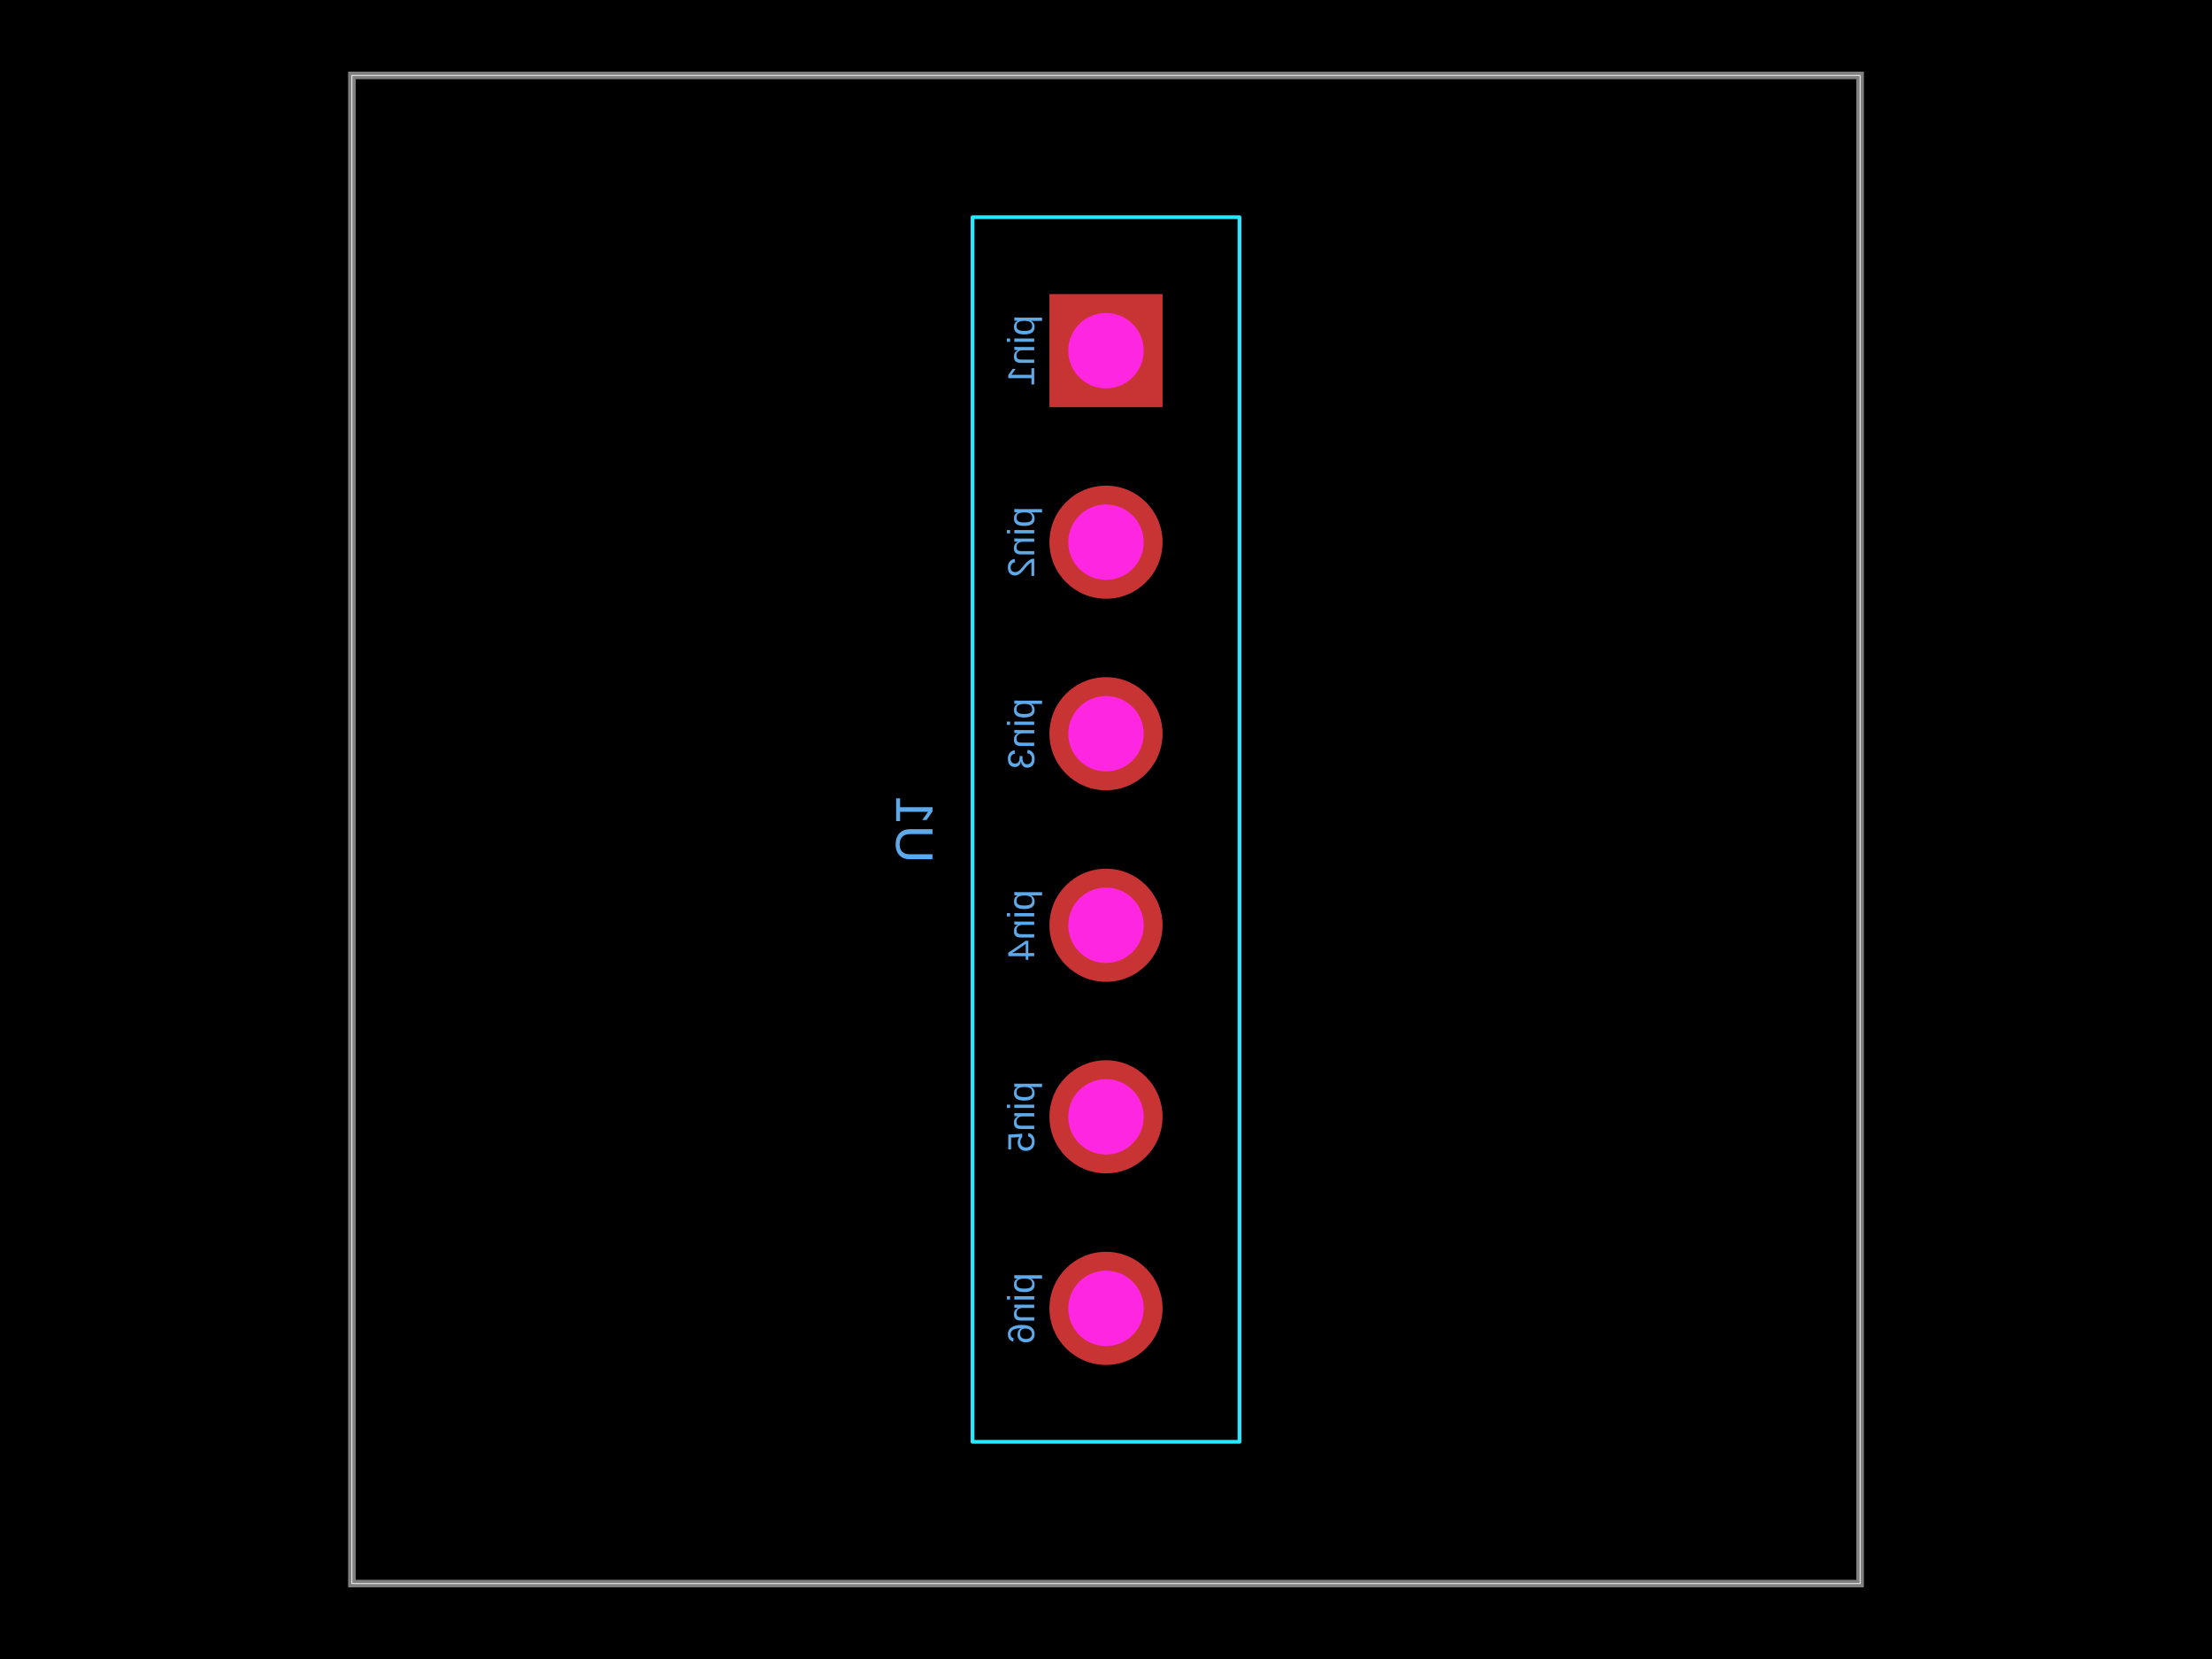
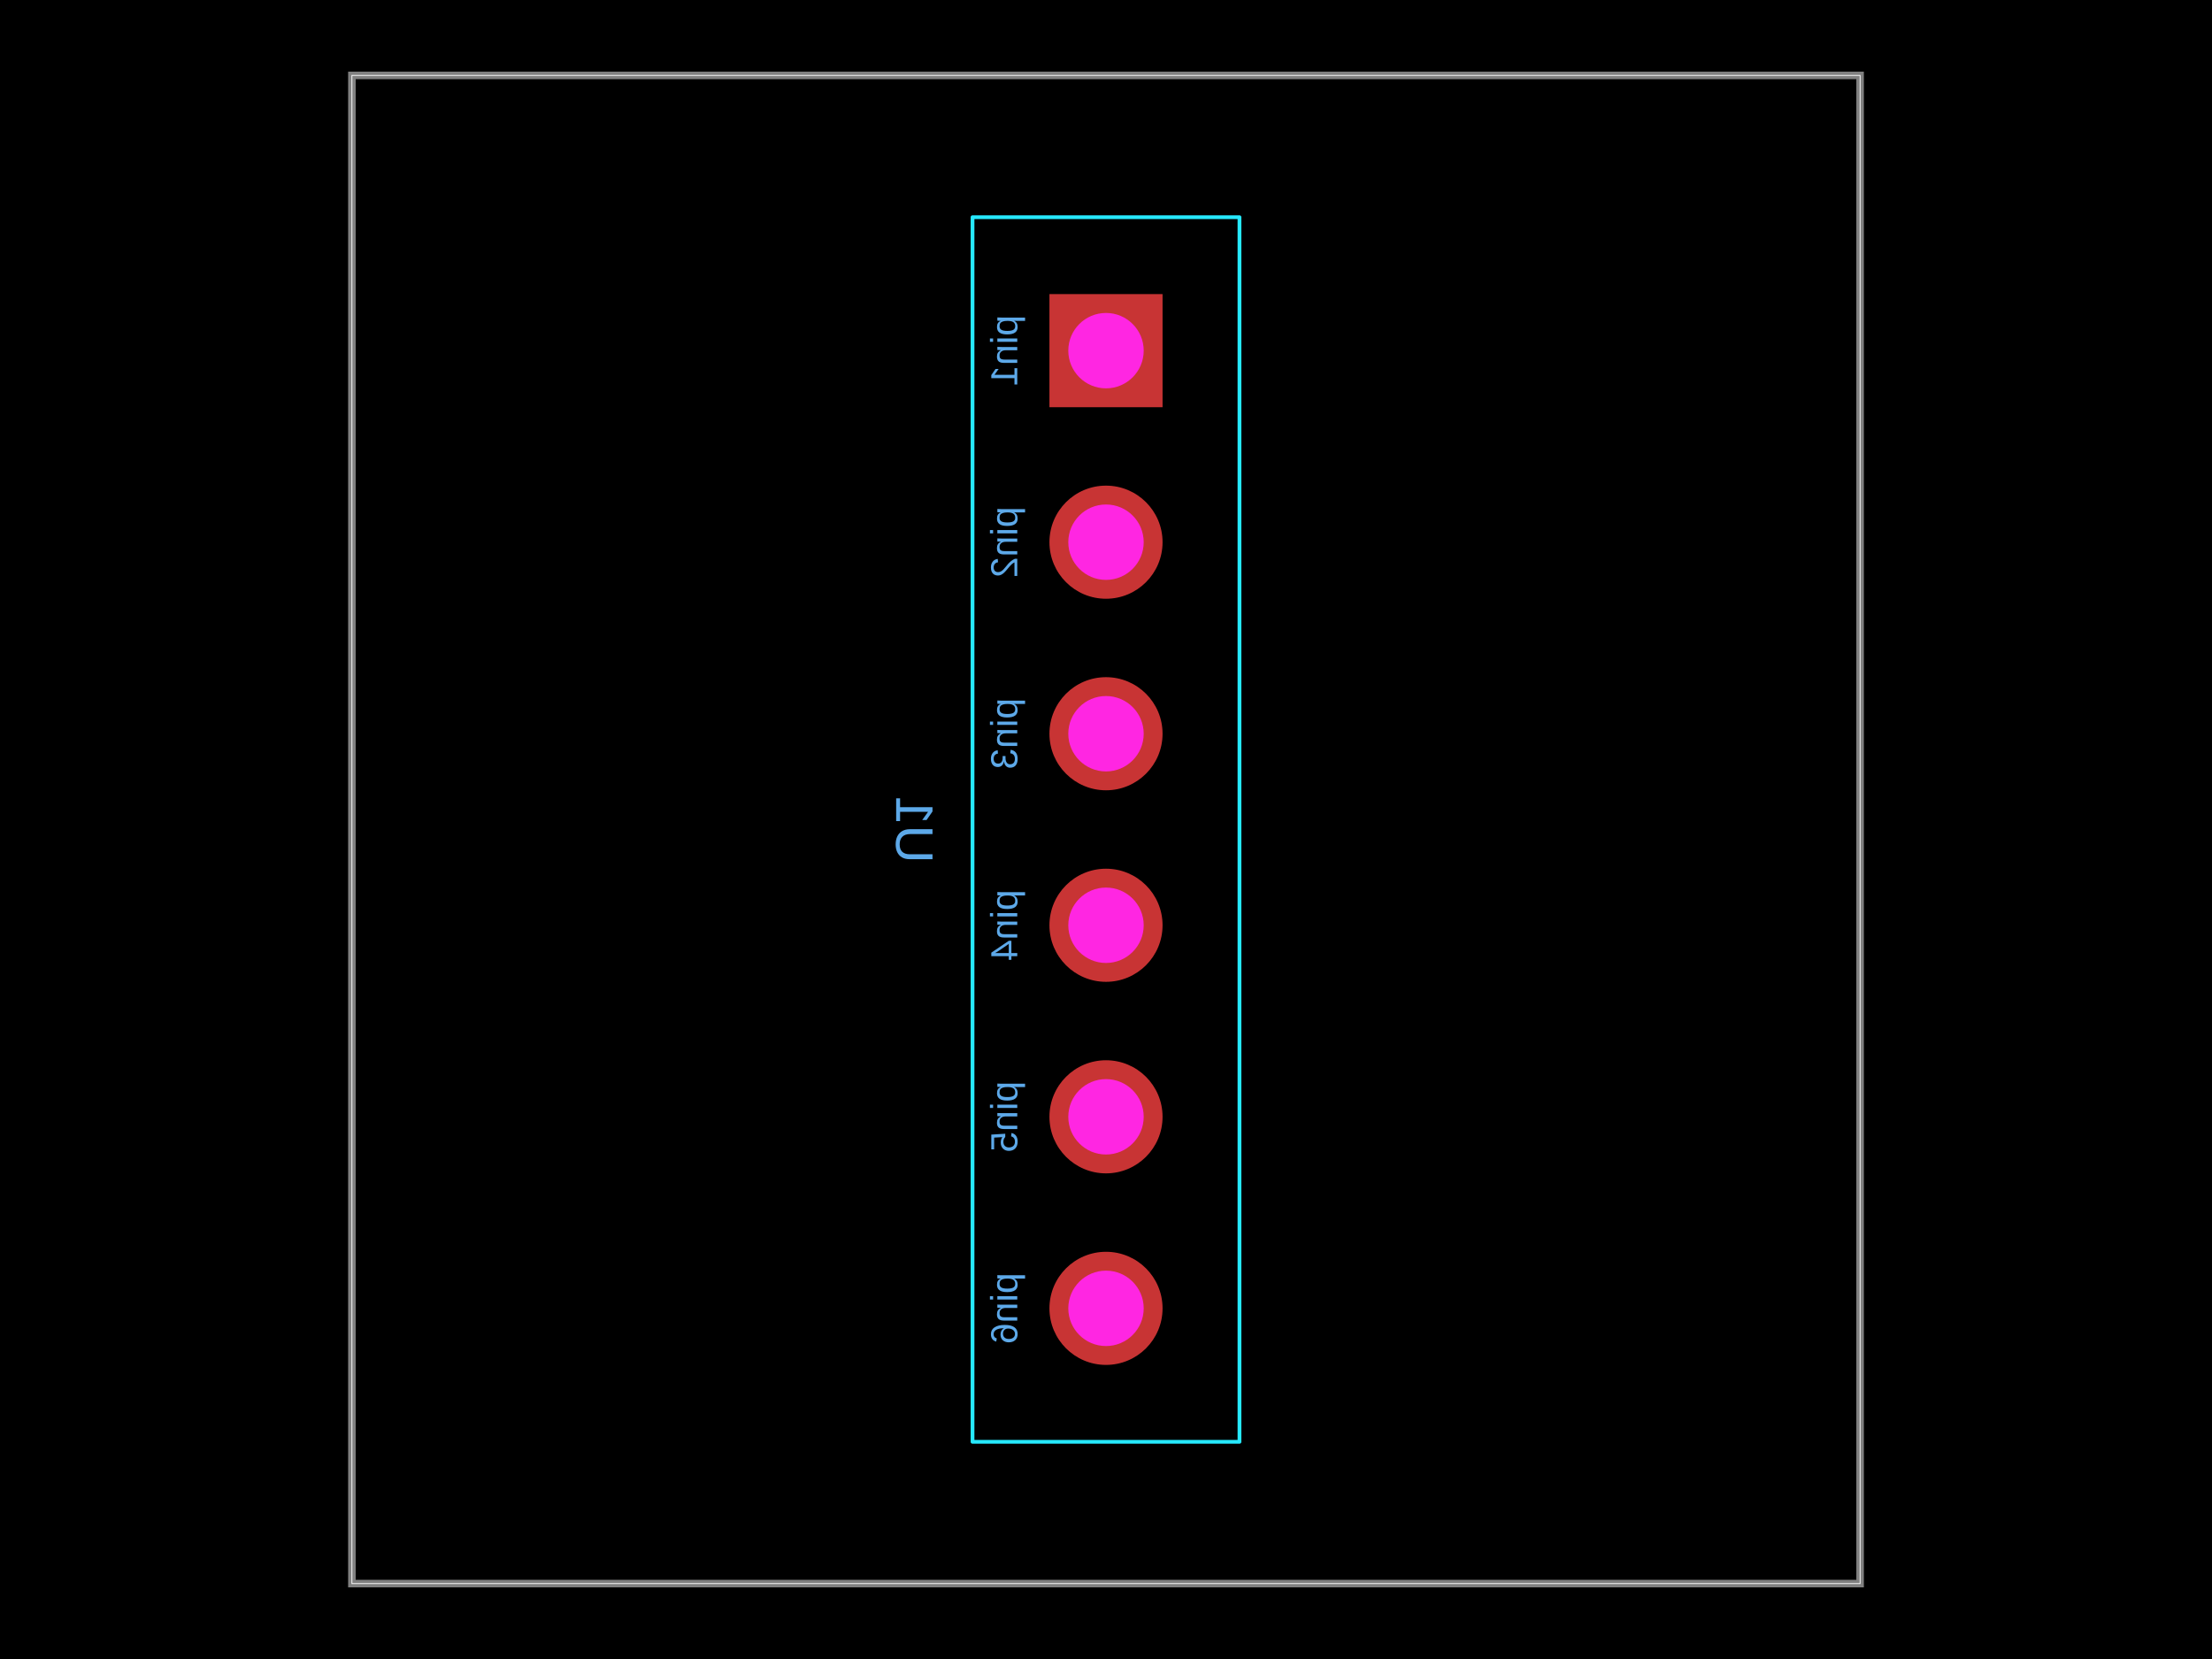
- <svg xmlns="http://www.w3.org/2000/svg" width="800" height="600" data-software-used-string="@tscircuit/core@0.0.1153">
+ <svg xmlns="http://www.w3.org/2000/svg" width="800" height="600" data-software-used-string="@tscircuit/core@0.0.1503">
  <style />
  <rect class="boundary" x="0" y="0" fill="#000" width="800" height="600" data-type="pcb_background" data-pcb-layer="global" />
  <rect class="pcb-boundary" fill="none" stroke="#fff" stroke-width="0.3" x="127.273" y="27.273" width="545.455" height="545.455" data-type="pcb_boundary" data-pcb-layer="global" />
  <path class="pcb-board" d="M 127.273 572.727 L 672.727 572.727 L 672.727 27.273 L 127.273 27.273 Z" fill="none" stroke="rgba(255, 255, 255, 0.5)" stroke-width="2.727" data-type="pcb_board" data-pcb-layer="board" />
-   <text x="0" y="0" dx="0" dy="0" fill="#5da9e9" font-family="Arial, sans-serif" font-size="13.636" text-anchor="middle" dominant-baseline="central" transform="matrix(-6.123233995736766e-17,1,1,6.123233995736766e-17,369.3182,126.8182)" class="pcb-silkscreen-text pcb-silkscreen-bottom" data-pcb-silkscreen-text-id="pcb_component_0" stroke="none" data-type="pcb_silkscreen_text" data-pcb-layer="bottom">pin1</text>
-   <text x="0" y="0" dx="0" dy="0" fill="#5da9e9" font-family="Arial, sans-serif" font-size="13.636" text-anchor="middle" dominant-baseline="central" transform="matrix(-6.123233995736766e-17,1,1,6.123233995736766e-17,369.3182,196.0909)" class="pcb-silkscreen-text pcb-silkscreen-bottom" data-pcb-silkscreen-text-id="pcb_component_0" stroke="none" data-type="pcb_silkscreen_text" data-pcb-layer="bottom">pin2</text>
-   <text x="0" y="0" dx="0" dy="0" fill="#5da9e9" font-family="Arial, sans-serif" font-size="13.636" text-anchor="middle" dominant-baseline="central" transform="matrix(-6.123233995736766e-17,1,1,6.123233995736766e-17,369.3182,265.3636)" class="pcb-silkscreen-text pcb-silkscreen-bottom" data-pcb-silkscreen-text-id="pcb_component_0" stroke="none" data-type="pcb_silkscreen_text" data-pcb-layer="bottom">pin3</text>
-   <text x="0" y="0" dx="0" dy="0" fill="#5da9e9" font-family="Arial, sans-serif" font-size="13.636" text-anchor="middle" dominant-baseline="central" transform="matrix(-6.123233995736766e-17,1,1,6.123233995736766e-17,369.3182,334.6364)" class="pcb-silkscreen-text pcb-silkscreen-bottom" data-pcb-silkscreen-text-id="pcb_component_0" stroke="none" data-type="pcb_silkscreen_text" data-pcb-layer="bottom">pin4</text>
-   <text x="0" y="0" dx="0" dy="0" fill="#5da9e9" font-family="Arial, sans-serif" font-size="13.636" text-anchor="middle" dominant-baseline="central" transform="matrix(-6.123233995736766e-17,1,1,6.123233995736766e-17,369.3182,403.9091)" class="pcb-silkscreen-text pcb-silkscreen-bottom" data-pcb-silkscreen-text-id="pcb_component_0" stroke="none" data-type="pcb_silkscreen_text" data-pcb-layer="bottom">pin5</text>
-   <text x="0" y="0" dx="0" dy="0" fill="#5da9e9" font-family="Arial, sans-serif" font-size="13.636" text-anchor="middle" dominant-baseline="central" transform="matrix(-6.123233995736766e-17,1,1,6.123233995736766e-17,369.3182,473.1818)" class="pcb-silkscreen-text pcb-silkscreen-bottom" data-pcb-silkscreen-text-id="pcb_component_0" stroke="none" data-type="pcb_silkscreen_text" data-pcb-layer="bottom">pin6</text>
-   <text x="0" y="0" dx="0" dy="0" fill="#5da9e9" font-family="Arial, sans-serif" font-size="19.091" text-anchor="middle" dominant-baseline="central" transform="matrix(1.8369701987210297e-16,-1,-1,-1.8369701987210297e-16,330.7273,300)" class="pcb-silkscreen-text pcb-silkscreen-bottom" data-pcb-silkscreen-text-id="pcb_component_0" stroke="none" data-type="pcb_silkscreen_text" data-pcb-layer="bottom">U1</text>
+   <text x="0" y="0" dx="0" dy="0" fill="#5da9e9" font-family="Arial, sans-serif" font-size="13.636" text-anchor="middle" dominant-baseline="central" transform="matrix(-6.123233995736766e-17,1,1,6.123233995736766e-17,363.1818,126.8182)" class="pcb-silkscreen-text pcb-silkscreen-bottom" data-pcb-silkscreen-text-id="pcb_silkscreen_text_0" stroke="none" data-type="pcb_silkscreen_text" data-pcb-layer="bottom">pin1</text>
+   <text x="0" y="0" dx="0" dy="0" fill="#5da9e9" font-family="Arial, sans-serif" font-size="13.636" text-anchor="middle" dominant-baseline="central" transform="matrix(-6.123233995736766e-17,1,1,6.123233995736766e-17,363.1818,196.0909)" class="pcb-silkscreen-text pcb-silkscreen-bottom" data-pcb-silkscreen-text-id="pcb_silkscreen_text_1" stroke="none" data-type="pcb_silkscreen_text" data-pcb-layer="bottom">pin2</text>
+   <text x="0" y="0" dx="0" dy="0" fill="#5da9e9" font-family="Arial, sans-serif" font-size="13.636" text-anchor="middle" dominant-baseline="central" transform="matrix(-6.123233995736766e-17,1,1,6.123233995736766e-17,363.1818,265.3636)" class="pcb-silkscreen-text pcb-silkscreen-bottom" data-pcb-silkscreen-text-id="pcb_silkscreen_text_2" stroke="none" data-type="pcb_silkscreen_text" data-pcb-layer="bottom">pin3</text>
+   <text x="0" y="0" dx="0" dy="0" fill="#5da9e9" font-family="Arial, sans-serif" font-size="13.636" text-anchor="middle" dominant-baseline="central" transform="matrix(-6.123233995736766e-17,1,1,6.123233995736766e-17,363.1818,334.6364)" class="pcb-silkscreen-text pcb-silkscreen-bottom" data-pcb-silkscreen-text-id="pcb_silkscreen_text_3" stroke="none" data-type="pcb_silkscreen_text" data-pcb-layer="bottom">pin4</text>
+   <text x="0" y="0" dx="0" dy="0" fill="#5da9e9" font-family="Arial, sans-serif" font-size="13.636" text-anchor="middle" dominant-baseline="central" transform="matrix(-6.123233995736766e-17,1,1,6.123233995736766e-17,363.1818,403.9091)" class="pcb-silkscreen-text pcb-silkscreen-bottom" data-pcb-silkscreen-text-id="pcb_silkscreen_text_4" stroke="none" data-type="pcb_silkscreen_text" data-pcb-layer="bottom">pin5</text>
+   <text x="0" y="0" dx="0" dy="0" fill="#5da9e9" font-family="Arial, sans-serif" font-size="13.636" text-anchor="middle" dominant-baseline="central" transform="matrix(-6.123233995736766e-17,1,1,6.123233995736766e-17,363.1818,473.1818)" class="pcb-silkscreen-text pcb-silkscreen-bottom" data-pcb-silkscreen-text-id="pcb_silkscreen_text_5" stroke="none" data-type="pcb_silkscreen_text" data-pcb-layer="bottom">pin6</text>
+   <text x="0" y="0" dx="0" dy="0" fill="#5da9e9" font-family="Arial, sans-serif" font-size="19.091" text-anchor="middle" dominant-baseline="central" transform="matrix(1.8369701987210297e-16,-1,-1,-1.8369701987210297e-16,330.7273,300)" class="pcb-silkscreen-text pcb-silkscreen-bottom" data-pcb-silkscreen-text-id="pcb_silkscreen_text_6" stroke="none" data-type="pcb_silkscreen_text" data-pcb-layer="bottom">U1</text>
  <rect x="-221.455" y="-48.273" width="442.909" height="96.545" class="pcb-courtyard-rect pcb-courtyard-bottom" data-pcb-courtyard-rect-id="pcb_courtyard_rect_0" data-type="pcb_courtyard_rect" data-pcb-layer="bottom" stroke-linejoin="round" transform="translate(400 300) rotate(-90)" fill="none" stroke="rgb(38, 233, 255)" stroke-width="1.364" />
-   <g data-type="pcb_plated_hole" data-pcb-layer="through">
+   <g data-type="pcb_plated_hole" data-pcb-layer="through" data-pad-name="U1.pin1">
    <rect class="pcb-hole-outer-pad" fill="rgb(200, 52, 52)" x="-20.455" y="-20.455" transform="translate(400 126.8182) rotate(-90)" width="40.909" height="40.909" data-type="pcb_plated_hole" data-pcb-layer="top" />
    <circle class="pcb-hole-inner" fill="#FF26E2" cx="400" cy="126.818" r="13.636" data-type="pcb_plated_hole_drill" data-pcb-layer="drill" />
  </g>
-   <g data-type="pcb_plated_hole" data-pcb-layer="through">
+   <g data-type="pcb_plated_hole" data-pcb-layer="through" data-pad-name="U1.pin2">
    <circle class="pcb-hole-outer" fill="rgb(200, 52, 52)" cx="400" cy="196.091" r="20.455" data-type="pcb_plated_hole" data-pcb-layer="top" />
    <circle class="pcb-hole-inner" fill="#FF26E2" cx="400" cy="196.091" r="13.636" data-type="pcb_plated_hole_drill" data-pcb-layer="drill" />
  </g>
-   <g data-type="pcb_plated_hole" data-pcb-layer="through">
+   <g data-type="pcb_plated_hole" data-pcb-layer="through" data-pad-name="U1.pin3">
    <circle class="pcb-hole-outer" fill="rgb(200, 52, 52)" cx="400" cy="265.364" r="20.455" data-type="pcb_plated_hole" data-pcb-layer="top" />
    <circle class="pcb-hole-inner" fill="#FF26E2" cx="400" cy="265.364" r="13.636" data-type="pcb_plated_hole_drill" data-pcb-layer="drill" />
  </g>
-   <g data-type="pcb_plated_hole" data-pcb-layer="through">
+   <g data-type="pcb_plated_hole" data-pcb-layer="through" data-pad-name="U1.pin4">
    <circle class="pcb-hole-outer" fill="rgb(200, 52, 52)" cx="400" cy="334.636" r="20.455" data-type="pcb_plated_hole" data-pcb-layer="top" />
    <circle class="pcb-hole-inner" fill="#FF26E2" cx="400" cy="334.636" r="13.636" data-type="pcb_plated_hole_drill" data-pcb-layer="drill" />
  </g>
-   <g data-type="pcb_plated_hole" data-pcb-layer="through">
+   <g data-type="pcb_plated_hole" data-pcb-layer="through" data-pad-name="U1.pin5">
    <circle class="pcb-hole-outer" fill="rgb(200, 52, 52)" cx="400" cy="403.909" r="20.455" data-type="pcb_plated_hole" data-pcb-layer="top" />
    <circle class="pcb-hole-inner" fill="#FF26E2" cx="400" cy="403.909" r="13.636" data-type="pcb_plated_hole_drill" data-pcb-layer="drill" />
  </g>
-   <g data-type="pcb_plated_hole" data-pcb-layer="through">
+   <g data-type="pcb_plated_hole" data-pcb-layer="through" data-pad-name="U1.pin6">
    <circle class="pcb-hole-outer" fill="rgb(200, 52, 52)" cx="400" cy="473.182" r="20.455" data-type="pcb_plated_hole" data-pcb-layer="top" />
    <circle class="pcb-hole-inner" fill="#FF26E2" cx="400" cy="473.182" r="13.636" data-type="pcb_plated_hole_drill" data-pcb-layer="drill" />
  </g>
</svg>
